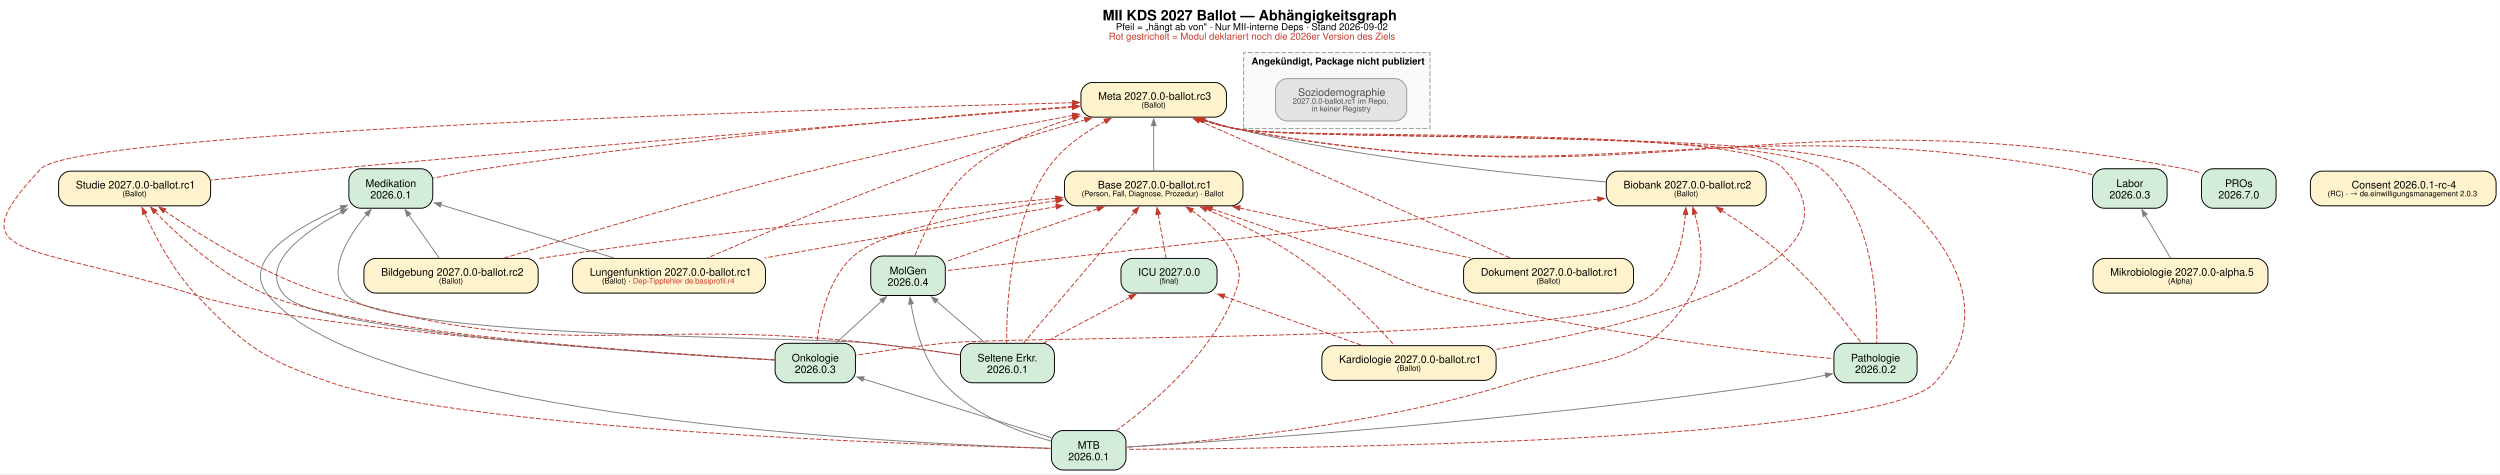
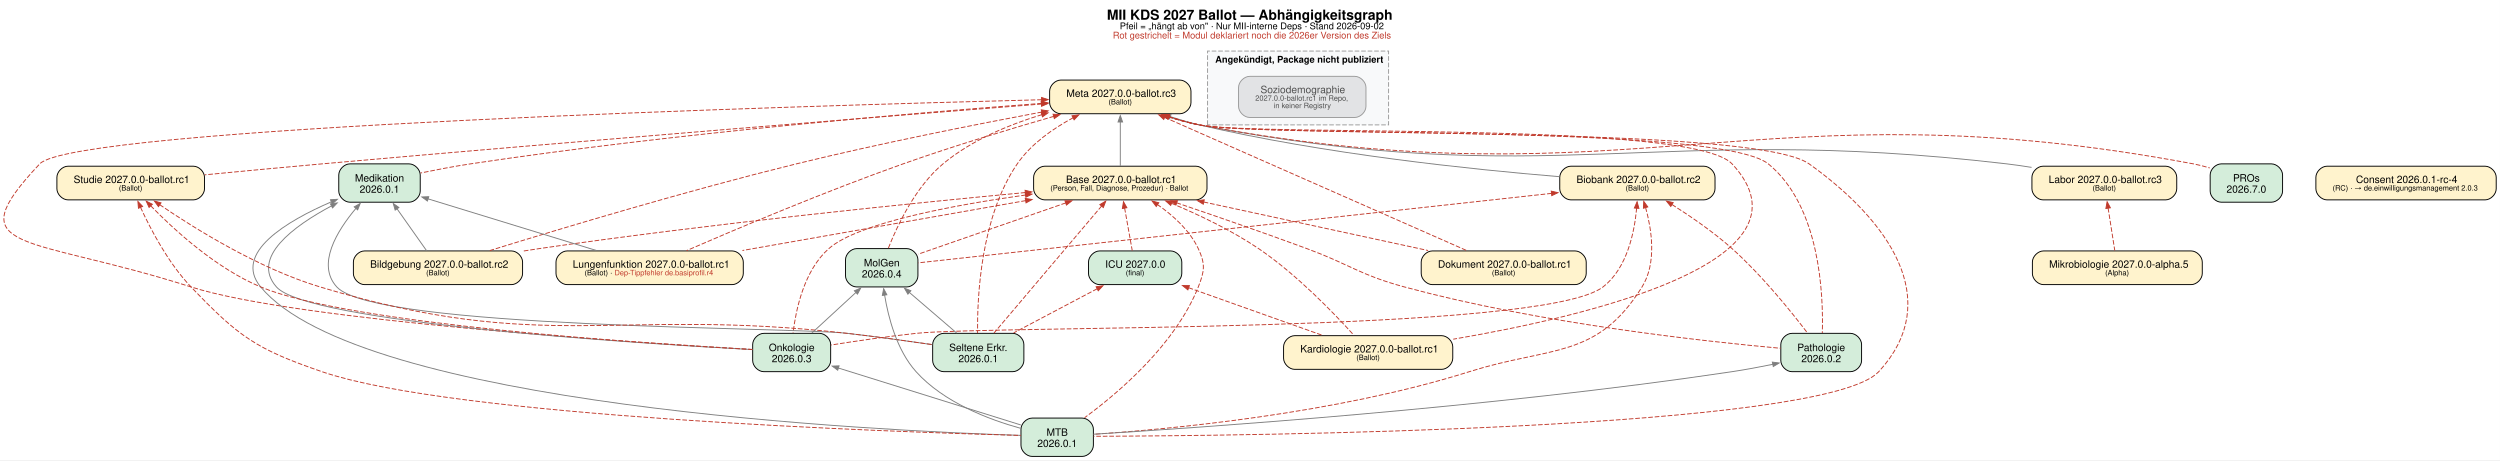
- <svg xmlns="http://www.w3.org/2000/svg" width="2615pt" height="496pt" viewBox="0.00 0.00 2615.00 496.00">
+ <svg xmlns="http://www.w3.org/2000/svg" width="2693pt" height="496pt" viewBox="0.00 0.00 2693.00 496.00">
  <g id="graph0" class="graph" transform="scale(1 1) rotate(0) translate(4 491.65)">
-     <polygon fill="white" stroke="none" points="-4,4 -4,-491.65 2610.92,-491.65 2610.92,4 -4,4" />
-     <text xml:space="preserve" text-anchor="start" x="1149.33" y="-470.4" font-family="Helvetica,sans-Serif" font-weight="bold" font-size="15.00">MII KDS 2027 Ballot — Abhängigkeitsgraph</text>
-     <text xml:space="preserve" text-anchor="start" x="1163.21" y="-460.15" font-family="Helvetica,sans-Serif" font-size="10.00">Pfeil = „hängt ab von" · Nur MII-interne Deps · Stand 2026-09-02</text>
-     <text xml:space="preserve" text-anchor="start" x="1155.71" y="-450.15" font-family="Helvetica,sans-Serif" font-size="10.00" fill="#c0392b">Rot gestrichelt = Modul deklariert noch die 2026er Version des Ziels</text>
+     <polygon fill="white" stroke="none" points="-4,4 -4,-491.65 2688.92,-491.65 2688.92,4 -4,4" />
+     <text xml:space="preserve" text-anchor="start" x="1188.33" y="-470.4" font-family="Helvetica,sans-Serif" font-weight="bold" font-size="15.00">MII KDS 2027 Ballot — Abhängigkeitsgraph</text>
+     <text xml:space="preserve" text-anchor="start" x="1202.21" y="-460.15" font-family="Helvetica,sans-Serif" font-size="10.00">Pfeil = „hängt ab von" · Nur MII-interne Deps · Stand 2026-09-02</text>
+     <text xml:space="preserve" text-anchor="start" x="1194.71" y="-450.15" font-family="Helvetica,sans-Serif" font-size="10.00" fill="#c0392b">Rot gestrichelt = Modul deklariert noch die 2026er Version des Ziels</text>
    <g id="clust1" class="cluster">
      <polygon fill="#f8f9fa" stroke="#999999" stroke-dasharray="5,2" points="1296.79,-357.12 1296.79,-436.65 1491.79,-436.65 1491.79,-357.12 1296.79,-357.12" />
      <text xml:space="preserve" text-anchor="start" x="1305.04" y="-424.15" font-family="Helvetica,sans-Serif" font-weight="bold" font-size="10.00">Angekündigt, Package nicht publiziert</text>
    </g>
    <g id="node1" class="node">
      <path fill="#fff3cd" stroke="black" d="M1266.92,-405.4C1266.92,-405.4 1138.67,-405.4 1138.67,-405.4 1132.67,-405.4 1126.67,-399.4 1126.67,-393.4 1126.67,-393.4 1126.67,-381.12 1126.67,-381.12 1126.67,-375.12 1132.67,-369.12 1138.67,-369.12 1138.67,-369.12 1266.92,-369.12 1266.92,-369.12 1272.92,-369.12 1278.92,-375.12 1278.92,-381.12 1278.92,-381.12 1278.92,-393.4 1278.92,-393.4 1278.92,-399.4 1272.92,-405.4 1266.92,-405.4" />
      <text xml:space="preserve" text-anchor="start" x="1144.67" y="-387.31" font-family="Helvetica,sans-Serif" font-size="11.00">Meta 2027.0.0-ballot.rc3</text>
      <text xml:space="preserve" text-anchor="start" x="1190.04" y="-379.16" font-family="Helvetica,sans-Serif" font-size="8.00">(Ballot)</text>
    </g>
    <g id="node2" class="node">
      <path fill="#fff3cd" stroke="black" d="M1284.17,-312.62C1284.17,-312.62 1121.42,-312.62 1121.42,-312.62 1115.42,-312.62 1109.42,-306.62 1109.42,-300.62 1109.42,-300.62 1109.42,-288.34 1109.42,-288.34 1109.42,-282.34 1115.42,-276.34 1121.42,-276.34 1121.42,-276.34 1284.17,-276.34 1284.17,-276.34 1290.17,-276.34 1296.17,-282.34 1296.17,-288.34 1296.17,-288.34 1296.17,-300.62 1296.17,-300.62 1296.17,-306.62 1290.17,-312.62 1284.17,-312.62" />
      <text xml:space="preserve" text-anchor="start" x="1144.29" y="-294.53" font-family="Helvetica,sans-Serif" font-size="11.00">Base 2027.0.0-ballot.rc1</text>
      <text xml:space="preserve" text-anchor="start" x="1127.42" y="-286.38" font-family="Helvetica,sans-Serif" font-size="8.00">(Person, Fall, Diagnose, Prozedur) · Ballot</text>
    </g>
    <g id="edge1" class="edge">
      <path fill="none" stroke="#7f7f7f" d="M1202.79,-360.3C1202.79,-345.11 1202.79,-326.35 1202.79,-312.93" />
      <polygon fill="#7f7f7f" stroke="#7f7f7f" points="1200.34,-360.24 1202.79,-367.24 1205.24,-360.24 1200.34,-360.24" />
    </g>
    <g id="node3" class="node">
-       <path fill="#d4edda" stroke="black" d="M2250.79,-315.12C2250.79,-315.12 2196.79,-315.12 2196.79,-315.12 2190.79,-315.12 2184.79,-309.12 2184.79,-303.12 2184.79,-303.12 2184.79,-285.84 2184.79,-285.84 2184.79,-279.84 2190.79,-273.84 2196.79,-273.84 2196.79,-273.84 2250.79,-273.84 2250.79,-273.84 2256.79,-273.84 2262.79,-279.84 2262.79,-285.84 2262.79,-285.84 2262.79,-303.12 2262.79,-303.12 2262.79,-309.12 2256.79,-315.12 2250.79,-315.12" />
-       <text xml:space="preserve" text-anchor="middle" x="2223.79" y="-296.03" font-family="Helvetica,sans-Serif" font-size="11.00">Labor</text>
-       <text xml:space="preserve" text-anchor="middle" x="2223.79" y="-284.03" font-family="Helvetica,sans-Serif" font-size="11.00">2026.0.3</text>
+       <path fill="#fff3cd" stroke="black" d="M2328.79,-312.62C2328.79,-312.62 2196.79,-312.62 2196.79,-312.62 2190.79,-312.62 2184.79,-306.62 2184.79,-300.62 2184.79,-300.62 2184.79,-288.34 2184.79,-288.34 2184.79,-282.34 2190.79,-276.34 2196.79,-276.34 2196.79,-276.34 2328.79,-276.34 2328.79,-276.34 2334.79,-276.34 2340.79,-282.34 2340.79,-288.34 2340.79,-288.34 2340.79,-300.62 2340.79,-300.62 2340.79,-306.62 2334.79,-312.62 2328.79,-312.62" />
+       <text xml:space="preserve" text-anchor="start" x="2202.79" y="-294.53" font-family="Helvetica,sans-Serif" font-size="11.00">Labor 2027.0.0-ballot.rc3</text>
+       <text xml:space="preserve" text-anchor="start" x="2250.04" y="-286.38" font-family="Helvetica,sans-Serif" font-size="8.00">(Ballot)</text>
    </g>
    <g id="edge2" class="edge">
-       <path fill="none" stroke="#c0392b" stroke-dasharray="5,2" d="M1254.11,-366.08C1265.07,-362.5 1276.69,-359.25 1287.79,-357.12 1668,-284.29 1776.17,-380.13 2157.79,-315.12 2166.51,-313.63 2175.71,-311.37 2184.37,-308.89" />
-       <polygon fill="#c0392b" stroke="#c0392b" points="1253.55,-363.68 1247.7,-368.24 1255.12,-368.32 1253.55,-363.68" />
+       <path fill="none" stroke="#7f7f7f" d="M1254.11,-366.08C1265.07,-362.5 1276.69,-359.25 1287.79,-357.12 1668,-284.29 1773.3,-360.15 2157.79,-315.12 2166.45,-314.11 2175.47,-312.8 2184.42,-311.35" />
+       <polygon fill="#7f7f7f" stroke="#7f7f7f" points="1253.55,-363.68 1247.7,-368.24 1255.12,-368.32 1253.55,-363.68" />
    </g>
    <g id="node4" class="node">
      <path fill="#d4edda" stroke="black" d="M436.67,-315.12C436.67,-315.12 372.92,-315.12 372.92,-315.12 366.92,-315.12 360.92,-309.12 360.92,-303.12 360.92,-303.12 360.92,-285.84 360.92,-285.84 360.92,-279.84 366.92,-273.84 372.92,-273.84 372.92,-273.84 436.67,-273.84 436.67,-273.84 442.67,-273.84 448.67,-279.84 448.67,-285.84 448.67,-285.84 448.67,-303.12 448.67,-303.12 448.67,-309.12 442.67,-315.12 436.67,-315.12" />
      <text xml:space="preserve" text-anchor="middle" x="404.79" y="-296.03" font-family="Helvetica,sans-Serif" font-size="11.00">Medikation</text>
      <text xml:space="preserve" text-anchor="middle" x="404.79" y="-284.03" font-family="Helvetica,sans-Serif" font-size="11.00">2026.0.1</text>
    </g>
    <g id="edge3" class="edge">
      <path fill="none" stroke="#c0392b" stroke-dasharray="5,2" d="M1118.24,-380.32C986.33,-370.45 723.74,-348.41 502.79,-315.12 485.12,-312.46 465.8,-308.76 449.03,-305.29" />
      <polygon fill="#c0392b" stroke="#c0392b" points="1117.68,-382.73 1124.85,-380.81 1118.05,-377.84 1117.68,-382.73" />
    </g>
    <g id="node5" class="node">
      <path fill="#fff3cd" stroke="black" d="M1831.42,-312.62C1831.42,-312.62 1688.17,-312.62 1688.17,-312.62 1682.17,-312.62 1676.17,-306.62 1676.17,-300.62 1676.17,-300.62 1676.17,-288.34 1676.17,-288.34 1676.17,-282.34 1682.17,-276.34 1688.17,-276.34 1688.17,-276.34 1831.42,-276.34 1831.42,-276.34 1837.42,-276.34 1843.42,-282.34 1843.42,-288.34 1843.42,-288.34 1843.42,-300.62 1843.42,-300.62 1843.42,-306.62 1837.42,-312.62 1831.42,-312.62" />
      <text xml:space="preserve" text-anchor="start" x="1694.17" y="-294.53" font-family="Helvetica,sans-Serif" font-size="11.00">Biobank 2027.0.0-ballot.rc2</text>
      <text xml:space="preserve" text-anchor="start" x="1747.04" y="-286.38" font-family="Helvetica,sans-Serif" font-size="8.00">(Ballot)</text>
    </g>
    <g id="edge4" class="edge">
      <path fill="none" stroke="#7f7f7f" d="M1256.4,-366.07C1266.71,-362.7 1277.5,-359.53 1287.79,-357.12 1421.56,-325.79 1580.65,-309.16 1675.75,-301.34" />
      <polygon fill="#7f7f7f" stroke="#7f7f7f" points="1255.92,-363.65 1250.05,-368.19 1257.47,-368.29 1255.92,-363.65" />
    </g>
    <g id="node6" class="node">
      <path fill="#fff3cd" stroke="black" d="M204.29,-312.62C204.29,-312.62 69.29,-312.62 69.29,-312.62 63.29,-312.62 57.29,-306.62 57.29,-300.62 57.29,-300.62 57.29,-288.34 57.29,-288.34 57.29,-282.34 63.29,-276.34 69.29,-276.34 69.29,-276.34 204.29,-276.34 204.29,-276.34 210.29,-276.34 216.29,-282.34 216.29,-288.34 216.29,-288.34 216.29,-300.62 216.29,-300.62 216.29,-306.62 210.29,-312.62 204.29,-312.62" />
      <text xml:space="preserve" text-anchor="start" x="75.29" y="-294.53" font-family="Helvetica,sans-Serif" font-size="11.00">Studie 2027.0.0-ballot.rc1</text>
      <text xml:space="preserve" text-anchor="start" x="124.04" y="-286.38" font-family="Helvetica,sans-Serif" font-size="8.00">(Ballot)</text>
    </g>
    <g id="edge5" class="edge">
      <path fill="none" stroke="#c0392b" stroke-dasharray="5,2" d="M1118.15,-379.61C963.93,-367.42 626.83,-340.41 342.79,-315.12 301.1,-311.41 254.69,-307.01 216.5,-303.31" />
      <polygon fill="#c0392b" stroke="#c0392b" points="1117.57,-382.02 1124.75,-380.13 1117.96,-377.14 1117.57,-382.02" />
    </g>
    <g id="node7" class="node">
-       <path fill="#d4edda" stroke="black" d="M2364.79,-315.12C2364.79,-315.12 2310.79,-315.12 2310.79,-315.12 2304.79,-315.12 2298.79,-309.12 2298.79,-303.12 2298.79,-303.12 2298.79,-285.84 2298.79,-285.84 2298.79,-279.84 2304.79,-273.84 2310.79,-273.84 2310.79,-273.84 2364.79,-273.84 2364.79,-273.84 2370.79,-273.84 2376.79,-279.84 2376.79,-285.84 2376.79,-285.84 2376.79,-303.12 2376.79,-303.12 2376.79,-309.12 2370.79,-315.12 2364.79,-315.12" />
-       <text xml:space="preserve" text-anchor="middle" x="2337.79" y="-296.03" font-family="Helvetica,sans-Serif" font-size="11.00">PROs</text>
-       <text xml:space="preserve" text-anchor="middle" x="2337.79" y="-284.03" font-family="Helvetica,sans-Serif" font-size="11.00">2026.7.0</text>
+       <path fill="#d4edda" stroke="black" d="M2442.79,-315.12C2442.79,-315.12 2388.79,-315.12 2388.79,-315.12 2382.79,-315.12 2376.79,-309.12 2376.79,-303.12 2376.79,-303.12 2376.79,-285.84 2376.79,-285.84 2376.79,-279.84 2382.79,-273.84 2388.79,-273.84 2388.79,-273.84 2442.79,-273.84 2442.79,-273.84 2448.79,-273.84 2454.79,-279.84 2454.79,-285.84 2454.79,-285.84 2454.79,-303.12 2454.79,-303.12 2454.79,-309.12 2448.79,-315.12 2442.79,-315.12" />
+       <text xml:space="preserve" text-anchor="middle" x="2415.79" y="-296.03" font-family="Helvetica,sans-Serif" font-size="11.00">PROs</text>
+       <text xml:space="preserve" text-anchor="middle" x="2415.79" y="-284.03" font-family="Helvetica,sans-Serif" font-size="11.00">2026.7.0</text>
    </g>
    <g id="edge6" class="edge">
-       <path fill="none" stroke="#c0392b" stroke-dasharray="5,2" d="M1254.1,-366.02C1265.06,-362.45 1276.69,-359.21 1287.79,-357.12 1721.88,-275.31 1846.77,-397.26 2280.79,-315.12 2286.55,-314.03 2292.52,-312.48 2298.33,-310.72" />
-       <polygon fill="#c0392b" stroke="#c0392b" points="1253.54,-363.63 1247.69,-368.19 1255.11,-368.27 1253.54,-363.63" />
+       <path fill="none" stroke="#c0392b" stroke-dasharray="5,2" d="M1254.1,-366C1265.06,-362.43 1276.68,-359.2 1287.79,-357.12 1756.05,-269.62 1890.6,-402.98 2358.79,-315.12 2364.55,-314.04 2370.52,-312.49 2376.33,-310.73" />
+       <polygon fill="#c0392b" stroke="#c0392b" points="1253.54,-363.6 1247.69,-368.16 1255.1,-368.25 1253.54,-363.6" />
    </g>
    <g id="node9" class="node">
      <path fill="#d4edda" stroke="black" d="M972.79,-223.84C972.79,-223.84 918.79,-223.84 918.79,-223.84 912.79,-223.84 906.79,-217.84 906.79,-211.84 906.79,-211.84 906.79,-194.56 906.79,-194.56 906.79,-188.56 912.79,-182.56 918.79,-182.56 918.79,-182.56 972.79,-182.56 972.79,-182.56 978.79,-182.56 984.79,-188.56 984.79,-194.56 984.79,-194.56 984.79,-211.84 984.79,-211.84 984.79,-217.84 978.79,-223.84 972.79,-223.84" />
      <text xml:space="preserve" text-anchor="middle" x="945.79" y="-204.75" font-family="Helvetica,sans-Serif" font-size="11.00">MolGen</text>
      <text xml:space="preserve" text-anchor="middle" x="945.79" y="-192.75" font-family="Helvetica,sans-Serif" font-size="11.00">2026.0.4</text>
    </g>
    <g id="edge8" class="edge">
      <path fill="none" stroke="#c0392b" stroke-dasharray="5,2" d="M1118.39,-368.16C1082.6,-357.31 1042.23,-340.51 1011.79,-315.12 982.2,-290.43 962.58,-248.85 952.89,-224.21" />
      <polygon fill="#c0392b" stroke="#c0392b" points="1117.57,-370.47 1124.97,-370.1 1118.95,-365.77 1117.57,-370.47" />
    </g>
    <g id="node10" class="node">
      <path fill="#fff3cd" stroke="black" d="M546.92,-221.34C546.92,-221.34 388.67,-221.34 388.67,-221.34 382.67,-221.34 376.67,-215.34 376.67,-209.34 376.67,-209.34 376.67,-197.06 376.67,-197.06 376.67,-191.06 382.67,-185.06 388.67,-185.06 388.67,-185.06 546.92,-185.06 546.92,-185.06 552.92,-185.06 558.92,-191.06 558.92,-197.06 558.92,-197.06 558.92,-209.34 558.92,-209.34 558.92,-215.34 552.92,-221.34 546.92,-221.34" />
      <text xml:space="preserve" text-anchor="start" x="394.67" y="-203.25" font-family="Helvetica,sans-Serif" font-size="11.00">Bildgebung 2027.0.0-ballot.rc2</text>
      <text xml:space="preserve" text-anchor="start" x="455.04" y="-195.1" font-family="Helvetica,sans-Serif" font-size="8.00">(Ballot)</text>
    </g>
    <g id="edge11" class="edge">
      <path fill="none" stroke="#c0392b" stroke-dasharray="5,2" d="M1118.44,-371C1047.5,-357.7 943.57,-337.13 853.79,-315.12 735.28,-286.06 598.42,-244.9 523.67,-221.76" />
      <polygon fill="#c0392b" stroke="#c0392b" points="1117.68,-373.34 1125.01,-372.22 1118.58,-368.53 1117.68,-373.34" />
    </g>
    <g id="node11" class="node">
      <path fill="#fff3cd" stroke="black" d="M1692.67,-221.34C1692.67,-221.34 1538.92,-221.34 1538.92,-221.34 1532.92,-221.34 1526.92,-215.34 1526.92,-209.34 1526.92,-209.34 1526.92,-197.06 1526.92,-197.06 1526.92,-191.06 1532.92,-185.06 1538.92,-185.06 1538.92,-185.06 1692.67,-185.06 1692.67,-185.06 1698.67,-185.06 1704.67,-191.06 1704.67,-197.06 1704.67,-197.06 1704.67,-209.34 1704.67,-209.34 1704.67,-215.34 1698.67,-221.34 1692.67,-221.34" />
      <text xml:space="preserve" text-anchor="start" x="1544.92" y="-203.25" font-family="Helvetica,sans-Serif" font-size="11.00">Dokument 2027.0.0-ballot.rc1</text>
      <text xml:space="preserve" text-anchor="start" x="1603.04" y="-195.1" font-family="Helvetica,sans-Serif" font-size="8.00">(Ballot)</text>
    </g>
    <g id="edge14" class="edge">
      <path fill="none" stroke="#c0392b" stroke-dasharray="5,2" d="M1250.44,-365.25C1332.57,-329.05 1499.29,-255.55 1575.79,-221.83" />
      <polygon fill="#c0392b" stroke="#c0392b" points="1249.57,-362.96 1244.15,-368.03 1251.54,-367.45 1249.57,-362.96" />
    </g>
    <g id="node13" class="node">
      <path fill="#d4edda" stroke="black" d="M878.79,-132.56C878.79,-132.56 818.79,-132.56 818.79,-132.56 812.79,-132.56 806.79,-126.56 806.79,-120.56 806.79,-120.56 806.79,-103.28 806.79,-103.28 806.79,-97.28 812.79,-91.28 818.79,-91.28 818.79,-91.28 878.79,-91.28 878.79,-91.28 884.79,-91.28 890.79,-97.28 890.79,-103.28 890.79,-103.28 890.79,-120.56 890.79,-120.56 890.79,-126.56 884.79,-132.56 878.79,-132.56" />
      <text xml:space="preserve" text-anchor="middle" x="848.79" y="-113.47" font-family="Helvetica,sans-Serif" font-size="11.00">Onkologie</text>
      <text xml:space="preserve" text-anchor="middle" x="848.79" y="-101.47" font-family="Helvetica,sans-Serif" font-size="11.00">2026.0.3</text>
    </g>
    <g id="edge17" class="edge">
      <path fill="none" stroke="#c0392b" stroke-dasharray="5,2" d="M1118.2,-384.23C856.55,-377.54 75.72,-354.37 38.79,-315.12 -52.12,-218.48 23.69,-239.39 201.79,-182.56 315.34,-146.33 681.24,-122.51 806.37,-115.26" />
      <polygon fill="#c0392b" stroke="#c0392b" points="1117.96,-386.67 1125.02,-384.4 1118.09,-381.78 1117.96,-386.67" />
    </g>
    <g id="node14" class="node">
      <path fill="#d4edda" stroke="black" d="M1989.29,-132.56C1989.29,-132.56 1926.29,-132.56 1926.29,-132.56 1920.29,-132.56 1914.29,-126.56 1914.29,-120.56 1914.29,-120.56 1914.29,-103.28 1914.29,-103.28 1914.29,-97.28 1920.29,-91.28 1926.29,-91.28 1926.29,-91.28 1989.29,-91.28 1989.29,-91.28 1995.29,-91.28 2001.29,-97.28 2001.29,-103.28 2001.29,-103.28 2001.29,-120.56 2001.29,-120.56 2001.29,-126.56 1995.29,-132.56 1989.29,-132.56" />
      <text xml:space="preserve" text-anchor="middle" x="1957.79" y="-113.47" font-family="Helvetica,sans-Serif" font-size="11.00">Pathologie</text>
      <text xml:space="preserve" text-anchor="middle" x="1957.79" y="-101.47" font-family="Helvetica,sans-Serif" font-size="11.00">2026.0.2</text>
    </g>
    <g id="edge23" class="edge">
      <path fill="none" stroke="#c0392b" stroke-dasharray="5,2" d="M1254.51,-366.13C1265.36,-362.59 1276.84,-359.33 1287.79,-357.12 1354.71,-343.6 1847.8,-358.17 1900.79,-315.12 1956.56,-269.82 1960.25,-174.5 1958.99,-132.97" />
      <polygon fill="#c0392b" stroke="#c0392b" points="1254.03,-363.71 1248.17,-368.26 1255.59,-368.35 1254.03,-363.71" />
    </g>
    <g id="node15" class="node">
      <path fill="#d4edda" stroke="black" d="M1086.92,-132.56C1086.92,-132.56 1012.67,-132.56 1012.67,-132.56 1006.67,-132.56 1000.67,-126.56 1000.67,-120.56 1000.67,-120.56 1000.67,-103.28 1000.67,-103.28 1000.67,-97.28 1006.67,-91.28 1012.67,-91.28 1012.67,-91.28 1086.92,-91.28 1086.92,-91.28 1092.92,-91.28 1098.92,-97.28 1098.92,-103.28 1098.92,-103.28 1098.92,-120.56 1098.92,-120.56 1098.92,-126.56 1092.92,-132.56 1086.92,-132.56" />
      <text xml:space="preserve" text-anchor="middle" x="1049.79" y="-113.47" font-family="Helvetica,sans-Serif" font-size="11.00">Seltene Erkr.</text>
      <text xml:space="preserve" text-anchor="middle" x="1049.79" y="-101.47" font-family="Helvetica,sans-Serif" font-size="11.00">2026.0.1</text>
    </g>
    <g id="edge26" class="edge">
      <path fill="none" stroke="#c0392b" stroke-dasharray="5,2" d="M1152.19,-364.89C1130.44,-353.23 1106.66,-336.72 1091.79,-315.12 1052.46,-257.97 1048.59,-171.69 1049.04,-132.97" />
      <polygon fill="#c0392b" stroke="#c0392b" points="1150.78,-366.92 1158.13,-367.96 1153.04,-362.56 1150.78,-366.92" />
    </g>
    <g id="node16" class="node">
      <path fill="#d4edda" stroke="black" d="M1161.79,-41.28C1161.79,-41.28 1107.79,-41.28 1107.79,-41.28 1101.79,-41.28 1095.79,-35.28 1095.79,-29.28 1095.79,-29.28 1095.79,-12 1095.79,-12 1095.79,-6 1101.79,0 1107.79,0 1107.79,0 1161.79,0 1161.79,0 1167.79,0 1173.79,-6 1173.79,-12 1173.79,-12 1173.79,-29.28 1173.79,-29.28 1173.79,-35.28 1167.79,-41.28 1161.79,-41.28" />
      <text xml:space="preserve" text-anchor="middle" x="1134.79" y="-22.19" font-family="Helvetica,sans-Serif" font-size="11.00">MTB</text>
      <text xml:space="preserve" text-anchor="middle" x="1134.79" y="-10.19" font-family="Helvetica,sans-Serif" font-size="11.00">2026.0.1</text>
    </g>
    <g id="edge32" class="edge">
      <path fill="none" stroke="#c0392b" stroke-dasharray="5,2" d="M1254.5,-366.09C1265.36,-362.55 1276.83,-359.31 1287.79,-357.12 1359.52,-342.8 1885.26,-357.63 1944.79,-315.12 2030.18,-254.15 2091.01,-168.32 2019.79,-91.28 1961.69,-28.43 1338.13,-22.22 1174.13,-21.67" />
      <polygon fill="#c0392b" stroke="#c0392b" points="1254.02,-363.67 1248.17,-368.22 1255.58,-368.31 1254.02,-363.67" />
    </g>
    <g id="node18" class="node">
      <path fill="#fff3cd" stroke="black" d="M1548.92,-130.06C1548.92,-130.06 1390.67,-130.06 1390.67,-130.06 1384.67,-130.06 1378.67,-124.06 1378.67,-118.06 1378.67,-118.06 1378.67,-105.78 1378.67,-105.78 1378.67,-99.78 1384.67,-93.78 1390.67,-93.78 1390.67,-93.78 1548.92,-93.78 1548.92,-93.78 1554.92,-93.78 1560.92,-99.78 1560.92,-105.78 1560.92,-105.78 1560.92,-118.06 1560.92,-118.06 1560.92,-124.06 1554.92,-130.06 1548.92,-130.06" />
      <text xml:space="preserve" text-anchor="start" x="1396.67" y="-111.97" font-family="Helvetica,sans-Serif" font-size="11.00">Kardiologie 2027.0.0-ballot.rc1</text>
      <text xml:space="preserve" text-anchor="start" x="1457.04" y="-103.82" font-family="Helvetica,sans-Serif" font-size="8.00">(Ballot)</text>
    </g>
    <g id="edge40" class="edge">
      <path fill="none" stroke="#c0392b" stroke-dasharray="5,2" d="M1255.2,-365.95C1265.85,-362.49 1277.07,-359.31 1287.79,-357.12 1350.44,-344.31 1818.25,-361.96 1861.79,-315.12 1959.22,-210.31 1705.52,-150.77 1561.41,-126.26" />
      <polygon fill="#c0392b" stroke="#c0392b" points="1254.48,-363.6 1248.62,-368.15 1256.04,-368.25 1254.48,-363.6" />
    </g>
    <g id="node19" class="node">
      <path fill="#fff3cd" stroke="black" d="M784.67,-221.34C784.67,-221.34 606.92,-221.34 606.92,-221.34 600.92,-221.34 594.92,-215.34 594.92,-209.34 594.92,-209.34 594.92,-197.06 594.92,-197.06 594.92,-191.06 600.92,-185.06 606.92,-185.06 606.92,-185.06 784.67,-185.06 784.67,-185.06 790.67,-185.06 796.67,-191.06 796.67,-197.06 796.67,-197.06 796.67,-209.34 796.67,-209.34 796.67,-215.34 790.67,-221.34 784.67,-221.34" />
      <text xml:space="preserve" text-anchor="start" x="612.92" y="-203.25" font-family="Helvetica,sans-Serif" font-size="11.00">Lungenfunktion 2027.0.0-ballot.rc1</text>
      <text xml:space="preserve" text-anchor="start" x="625.67" y="-195.1" font-family="Helvetica,sans-Serif" font-size="8.00">(Ballot) · </text>
      <text xml:space="preserve" text-anchor="start" x="657.92" y="-195.1" font-family="Helvetica,sans-Serif" font-size="8.00" fill="#c0392b">Dep-Tippfehler de.basiprofil.r4</text>
    </g>
    <g id="edge43" class="edge">
      <path fill="none" stroke="#c0392b" stroke-dasharray="5,2" d="M1131.29,-366.35C1084.67,-352.92 1022.7,-334.22 968.79,-315.12 884.65,-285.3 788.37,-244.6 735.6,-221.7" />
      <polygon fill="#c0392b" stroke="#c0392b" points="1130.36,-368.63 1137.76,-368.21 1131.71,-363.92 1130.36,-368.63" />
    </g>
    <g id="node8" class="node">
      <path fill="#d4edda" stroke="black" d="M1257.04,-221.34C1257.04,-221.34 1180.54,-221.34 1180.54,-221.34 1174.54,-221.34 1168.54,-215.34 1168.54,-209.34 1168.54,-209.34 1168.54,-197.06 1168.54,-197.06 1168.54,-191.06 1174.54,-185.06 1180.54,-185.06 1180.54,-185.06 1257.04,-185.06 1257.04,-185.06 1263.04,-185.06 1269.04,-191.06 1269.04,-197.06 1269.04,-197.06 1269.04,-209.34 1269.04,-209.34 1269.04,-215.34 1263.04,-221.34 1257.04,-221.34" />
      <text xml:space="preserve" text-anchor="start" x="1186.54" y="-203.25" font-family="Helvetica,sans-Serif" font-size="11.00">ICU 2027.0.0</text>
      <text xml:space="preserve" text-anchor="start" x="1208.67" y="-195.1" font-family="Helvetica,sans-Serif" font-size="8.00">(final)</text>
    </g>
    <g id="edge7" class="edge">
      <path fill="none" stroke="#c0392b" stroke-dasharray="5,2" d="M1207.42,-267.63C1210.06,-252.92 1213.29,-234.88 1215.64,-221.8" />
      <polygon fill="#c0392b" stroke="#c0392b" points="1205.04,-267.03 1206.22,-274.35 1209.86,-267.89 1205.04,-267.03" />
    </g>
    <g id="edge9" class="edge">
      <path fill="none" stroke="#c0392b" stroke-dasharray="5,2" d="M1144.07,-273.08C1095.37,-256.16 1027.49,-232.58 985.12,-217.86" />
      <polygon fill="#c0392b" stroke="#c0392b" points="1143.17,-275.36 1150.59,-275.34 1144.78,-270.73 1143.17,-275.36" />
    </g>
    <g id="edge12" class="edge">
      <path fill="none" stroke="#c0392b" stroke-dasharray="5,2" d="M1100.53,-284.24C976.36,-272.53 760.72,-250.61 576.79,-223.84 571.08,-223.01 565.21,-222.1 559.3,-221.15" />
      <polygon fill="#c0392b" stroke="#c0392b" points="1100.24,-286.67 1107.44,-284.89 1100.7,-281.8 1100.24,-286.67" />
    </g>
    <g id="edge15" class="edge">
      <path fill="none" stroke="#c0392b" stroke-dasharray="5,2" d="M1292.58,-274.07C1364.55,-258.51 1464.7,-236.86 1534.36,-221.8" />
      <polygon fill="#c0392b" stroke="#c0392b" points="1292.19,-271.65 1285.87,-275.52 1293.22,-276.44 1292.19,-271.65" />
    </g>
    <g id="edge18" class="edge">
      <path fill="none" stroke="#c0392b" stroke-dasharray="5,2" d="M1101.04,-281.64C1021.77,-270.49 920.1,-251.38 888.79,-223.84 862.2,-200.45 853.28,-158.02 850.29,-132.96" />
      <polygon fill="#c0392b" stroke="#c0392b" points="1100.35,-284.01 1107.62,-282.55 1101.03,-279.16 1100.35,-284.01" />
    </g>
    <g id="edge24" class="edge">
      <path fill="none" stroke="#c0392b" stroke-dasharray="5,2" d="M1263.3,-273.24C1303.32,-259.67 1356.86,-241.19 1403.79,-223.84 1450.82,-206.46 1460.39,-195.66 1508.79,-182.56 1654.42,-143.16 1833.05,-123.76 1914.1,-116.47" />
      <polygon fill="#c0392b" stroke="#c0392b" points="1262.76,-270.84 1256.91,-275.4 1264.33,-275.48 1262.76,-270.84" />
    </g>
    <g id="edge27" class="edge">
      <path fill="none" stroke="#c0392b" stroke-dasharray="5,2" d="M1182.77,-269.86C1152.39,-234 1095.17,-166.47 1066.73,-132.91" />
      <polygon fill="#c0392b" stroke="#c0392b" points="1180.75,-271.26 1187.14,-275.01 1184.49,-268.09 1180.75,-271.26" />
    </g>
    <g id="edge33" class="edge">
      <path fill="none" stroke="#c0392b" stroke-dasharray="5,2" d="M1242.45,-271.51C1259.43,-259.79 1277.47,-243.67 1286.79,-223.84 1294.59,-207.24 1293.57,-199.61 1286.79,-182.56 1262.15,-120.6 1201.09,-68.71 1164.3,-41.7" />
      <polygon fill="#c0392b" stroke="#c0392b" points="1241.51,-269.2 1237.03,-275.11 1244.21,-273.28 1241.51,-269.2" />
    </g>
    <g id="edge41" class="edge">
      <path fill="none" stroke="#c0392b" stroke-dasharray="5,2" d="M1257.78,-272.72C1286.92,-260.52 1322.61,-243.63 1351.79,-223.84 1392.75,-196.07 1433.16,-154.06 1454.42,-130.51" />
      <polygon fill="#c0392b" stroke="#c0392b" points="1257.07,-270.36 1251.54,-275.3 1258.94,-274.89 1257.07,-270.36" />
    </g>
    <g id="edge44" class="edge">
      <path fill="none" stroke="#c0392b" stroke-dasharray="5,2" d="M1101.01,-275.56C1012.18,-259.92 884.05,-237.35 795.77,-221.81" />
      <polygon fill="#c0392b" stroke="#c0392b" points="1100.4,-277.94 1107.72,-276.74 1101.25,-273.11 1100.4,-277.94" />
    </g>
    <g id="node12" class="node">
      <path fill="#fff3cd" stroke="black" d="M2356.29,-221.34C2356.29,-221.34 2197.29,-221.34 2197.29,-221.34 2191.29,-221.34 2185.29,-215.34 2185.29,-209.34 2185.29,-209.34 2185.29,-197.06 2185.29,-197.06 2185.29,-191.06 2191.29,-185.06 2197.29,-185.06 2197.29,-185.06 2356.29,-185.06 2356.29,-185.06 2362.29,-185.06 2368.29,-191.06 2368.29,-197.06 2368.29,-197.06 2368.29,-209.34 2368.29,-209.34 2368.29,-215.34 2362.29,-221.34 2356.29,-221.34" />
      <text xml:space="preserve" text-anchor="start" x="2203.29" y="-203.25" font-family="Helvetica,sans-Serif" font-size="11.00">Mikrobiologie 2027.0.0-alpha.5</text>
      <text xml:space="preserve" text-anchor="start" x="2263.67" y="-195.1" font-family="Helvetica,sans-Serif" font-size="8.00">(Alpha)</text>
    </g>
    <g id="edge16" class="edge">
-       <path fill="none" stroke="#7f7f7f" d="M2239.89,-266.36C2248.54,-251.79 2258.94,-234.27 2266.49,-221.55" />
-       <polygon fill="#7f7f7f" stroke="#7f7f7f" points="2237.79,-265.09 2236.33,-272.36 2242.01,-267.6 2237.79,-265.09" />
+       <path fill="none" stroke="#c0392b" stroke-dasharray="5,2" d="M2266.84,-267.63C2269.15,-252.92 2271.98,-234.88 2274.03,-221.8" />
+       <polygon fill="#c0392b" stroke="#c0392b" points="2264.45,-267.05 2265.79,-274.35 2269.3,-267.81 2264.45,-267.05" />
    </g>
    <g id="edge13" class="edge">
      <path fill="none" stroke="#7f7f7f" d="M423.65,-266.76C433.98,-252.12 446.49,-234.39 455.55,-221.55" />
      <polygon fill="#7f7f7f" stroke="#7f7f7f" points="421.68,-265.3 419.64,-272.43 425.68,-268.12 421.68,-265.3" />
    </g>
    <g id="edge20" class="edge">
      <path fill="none" stroke="#7f7f7f" d="M353.31,-269.97C312.26,-248.08 265.9,-214.16 293.79,-182.56 327.68,-144.15 682.74,-121.75 806.51,-115.06" />
      <polygon fill="#7f7f7f" stroke="#7f7f7f" points="351.95,-272.02 359.29,-273.08 354.21,-267.68 351.95,-272.02" />
    </g>
    <g id="edge29" class="edge">
      <path fill="none" stroke="#7f7f7f" d="M379.56,-267.38C359.01,-242.96 336.72,-206.72 358.79,-182.56 400.17,-137.25 847.83,-139.57 908.79,-132.56 939.24,-129.06 973.27,-124.34 1000.27,-120.41" />
      <polygon fill="#7f7f7f" stroke="#7f7f7f" points="377.56,-268.81 384,-272.48 381.25,-265.59 377.56,-268.81" />
    </g>
    <g id="edge35" class="edge">
      <path fill="none" stroke="#7f7f7f" d="M352.95,-274.24C305.35,-253.69 246.46,-219.11 276.79,-182.56 383.38,-54.13 941.66,-27.57 1095.5,-22.66" />
      <polygon fill="#7f7f7f" stroke="#7f7f7f" points="351.98,-276.49 359.39,-276.95 353.89,-271.97 351.98,-276.49" />
    </g>
    <g id="edge45" class="edge">
      <path fill="none" stroke="#7f7f7f" d="M456.95,-277.48C508,-261.81 585.59,-238.01 638.38,-221.81" />
      <polygon fill="#7f7f7f" stroke="#7f7f7f" points="456.41,-275.08 450.43,-279.48 457.84,-279.77 456.41,-275.08" />
    </g>
    <g id="edge10" class="edge">
      <path fill="none" stroke="#c0392b" stroke-dasharray="5,2" d="M1667.46,-283.35C1490.12,-263.9 1108.49,-222.05 985.12,-208.51" />
      <polygon fill="#c0392b" stroke="#c0392b" points="1667.01,-285.77 1674.24,-284.1 1667.55,-280.9 1667.01,-285.77" />
    </g>
    <g id="edge19" class="edge">
      <path fill="none" stroke="#c0392b" stroke-dasharray="5,2" d="M1759,-267.6C1756.69,-241.61 1748.76,-202.64 1722.79,-182.56 1657.59,-132.15 1064.73,-141.32 982.79,-132.56 952.05,-129.27 917.53,-124.18 891.23,-120.01" />
      <polygon fill="#c0392b" stroke="#c0392b" points="1756.54,-267.55 1759.48,-274.36 1761.43,-267.2 1756.54,-267.55" />
    </g>
    <g id="edge25" class="edge">
      <path fill="none" stroke="#c0392b" stroke-dasharray="5,2" d="M1797.02,-271.35C1817.12,-258.61 1841.84,-241.63 1861.79,-223.84 1893.91,-195.19 1925.46,-156.03 1943.19,-132.72" />
      <polygon fill="#c0392b" stroke="#c0392b" points="1795.76,-269.25 1791.12,-275.05 1798.36,-273.41 1795.76,-269.25" />
    </g>
    <g id="edge34" class="edge">
      <path fill="none" stroke="#c0392b" stroke-dasharray="5,2" d="M1768.58,-268.27C1775.26,-244.34 1780.84,-208.32 1764.79,-182.56 1716.09,-104.41 1666.6,-119.01 1578.79,-91.28 1433.89,-45.52 1252.5,-29.08 1173.99,-23.83" />
      <polygon fill="#c0392b" stroke="#c0392b" points="1766.3,-267.33 1766.64,-274.74 1771,-268.74 1766.3,-267.33" />
    </g>
    <g id="edge22" class="edge">
      <path fill="none" stroke="#c0392b" stroke-dasharray="5,2" d="M158.2,-270.08C183.68,-243.92 228.84,-202.58 276.79,-182.56 372.91,-142.42 691.17,-121.5 806.55,-115.1" />
      <polygon fill="#c0392b" stroke="#c0392b" points="156.59,-268.23 153.51,-274.97 160.12,-271.62 156.59,-268.23" />
    </g>
    <g id="edge31" class="edge">
      <path fill="none" stroke="#c0392b" stroke-dasharray="5,2" d="M167.91,-271.22C206.43,-244.97 275.02,-202.39 340.79,-182.56 583.42,-109.39 656.99,-161.16 908.79,-132.56 939.24,-129.1 973.27,-124.39 1000.28,-120.44" />
      <polygon fill="#c0392b" stroke="#c0392b" points="166.7,-269.08 162.32,-275.06 169.47,-273.11 166.7,-269.08" />
    </g>
    <g id="edge39" class="edge">
      <path fill="none" stroke="#c0392b" stroke-dasharray="5,2" d="M147.33,-268.42C158.34,-244.38 177.4,-208.06 201.79,-182.56 253.39,-128.61 272.19,-115.55 342.79,-91.28 484.58,-42.54 956.1,-26.37 1095.59,-22.59" />
      <polygon fill="#c0392b" stroke="#c0392b" points="145.15,-267.3 144.53,-274.69 149.62,-269.3 145.15,-267.3" />
    </g>
    <g id="edge30" class="edge">
      <path fill="none" stroke="#c0392b" stroke-dasharray="5,2" d="M1177.91,-180.6C1150.49,-166.12 1114.63,-147.18 1087.83,-133.02" />
      <polygon fill="#c0392b" stroke="#c0392b" points="1176.73,-182.75 1184.06,-183.85 1179.02,-178.42 1176.73,-182.75" />
    </g>
    <g id="edge42" class="edge">
      <path fill="none" stroke="#c0392b" stroke-dasharray="5,2" d="M1276.31,-181.74C1319.81,-166.27 1378.91,-145.25 1420.3,-130.52" />
      <polygon fill="#c0392b" stroke="#c0392b" points="1275.58,-179.4 1269.81,-184.05 1277.22,-184.02 1275.58,-179.4" />
    </g>
    <g id="edge21" class="edge">
      <path fill="none" stroke="#7f7f7f" d="M918.03,-176.65C902.97,-162.79 884.62,-145.9 870.59,-132.99" />
      <polygon fill="#7f7f7f" stroke="#7f7f7f" points="916.34,-178.42 923.15,-181.36 919.66,-174.82 916.34,-178.42" />
    </g>
    <g id="edge28" class="edge">
      <path fill="none" stroke="#7f7f7f" d="M975.38,-176.8C991.6,-162.87 1011.42,-145.86 1026.53,-132.89" />
      <polygon fill="#7f7f7f" stroke="#7f7f7f" points="973.99,-174.76 970.28,-181.18 977.19,-178.48 973.99,-174.76" />
    </g>
    <g id="edge36" class="edge">
      <path fill="none" stroke="#7f7f7f" d="M948.87,-173.99C952.88,-149.48 962.05,-114.39 982.79,-91.28 1012.56,-58.12 1061.27,-39.69 1095.52,-30.25" />
      <polygon fill="#7f7f7f" stroke="#7f7f7f" points="946.48,-173.4 947.87,-180.68 951.32,-174.12 946.48,-173.4" />
    </g>
    <g id="edge37" class="edge">
      <path fill="none" stroke="#7f7f7f" d="M899.01,-95.24C955.05,-77.75 1044.54,-49.81 1095.64,-33.86" />
      <polygon fill="#7f7f7f" stroke="#7f7f7f" points="898.39,-92.87 892.44,-97.3 899.85,-97.55 898.39,-92.87" />
    </g>
    <g id="edge38" class="edge">
      <path fill="none" stroke="#7f7f7f" d="M1905.79,-99.23C1891.57,-96.32 1876.14,-93.43 1861.79,-91.28 1600.66,-52.17 1283.29,-30.61 1173.98,-23.92" />
      <polygon fill="#7f7f7f" stroke="#7f7f7f" points="1905.16,-101.6 1912.52,-100.63 1906.16,-96.81 1905.16,-101.6" />
    </g>
    <g id="node17" class="node">
-       <path fill="#fff3cd" stroke="black" d="M2594.92,-312.62C2594.92,-312.62 2424.67,-312.62 2424.67,-312.62 2418.67,-312.62 2412.67,-306.62 2412.67,-300.62 2412.67,-300.62 2412.67,-288.34 2412.67,-288.34 2412.67,-282.34 2418.67,-276.34 2424.67,-276.34 2424.67,-276.34 2594.92,-276.34 2594.92,-276.34 2600.92,-276.34 2606.92,-282.34 2606.92,-288.34 2606.92,-288.34 2606.92,-300.62 2606.92,-300.62 2606.92,-306.62 2600.92,-312.62 2594.92,-312.62" />
-       <text xml:space="preserve" text-anchor="start" x="2455.79" y="-294.53" font-family="Helvetica,sans-Serif" font-size="11.00">Consent 2026.0.1-rc-4</text>
-       <text xml:space="preserve" text-anchor="start" x="2430.67" y="-286.38" font-family="Helvetica,sans-Serif" font-size="8.00">(RC) · → de.einwilligungsmanagement 2.0.3</text>
+       <path fill="#fff3cd" stroke="black" d="M2672.92,-312.62C2672.92,-312.62 2502.67,-312.62 2502.67,-312.62 2496.67,-312.62 2490.67,-306.62 2490.67,-300.62 2490.67,-300.62 2490.67,-288.34 2490.67,-288.34 2490.67,-282.34 2496.67,-276.34 2502.67,-276.34 2502.67,-276.34 2672.92,-276.34 2672.92,-276.34 2678.92,-276.34 2684.92,-282.34 2684.92,-288.34 2684.92,-288.34 2684.92,-300.62 2684.92,-300.62 2684.92,-306.62 2678.92,-312.62 2672.92,-312.62" />
+       <text xml:space="preserve" text-anchor="start" x="2533.79" y="-294.53" font-family="Helvetica,sans-Serif" font-size="11.00">Consent 2026.0.1-rc-4</text>
+       <text xml:space="preserve" text-anchor="start" x="2508.67" y="-286.38" font-family="Helvetica,sans-Serif" font-size="8.00">(RC) · → de.einwilligungsmanagement 2.0.3</text>
    </g>
    <g id="node20" class="node">
      <path fill="#e2e3e5" stroke="#999999" d="M1455.42,-409.4C1455.42,-409.4 1342.17,-409.4 1342.17,-409.4 1336.17,-409.4 1330.17,-403.4 1330.17,-397.4 1330.17,-397.4 1330.17,-377.12 1330.17,-377.12 1330.17,-371.12 1336.17,-365.12 1342.17,-365.12 1342.17,-365.12 1455.42,-365.12 1455.42,-365.12 1461.42,-365.12 1467.42,-371.12 1467.42,-377.12 1467.42,-377.12 1467.42,-397.4 1467.42,-397.4 1467.42,-403.4 1461.42,-409.4 1455.42,-409.4" />
      <text xml:space="preserve" text-anchor="start" x="1353.79" y="-391.31" font-family="Helvetica,sans-Serif" font-size="11.00" fill="#4d4d4d">Soziodemographie</text>
      <text xml:space="preserve" text-anchor="start" x="1348.17" y="-383.16" font-family="Helvetica,sans-Serif" font-size="8.00" fill="#4d4d4d">2027.0.0-ballot.rc1 im Repo,</text>
      <text xml:space="preserve" text-anchor="start" x="1368.04" y="-375.16" font-family="Helvetica,sans-Serif" font-size="8.00" fill="#4d4d4d">in keiner Registry</text>
    </g>
  </g>
</svg>
